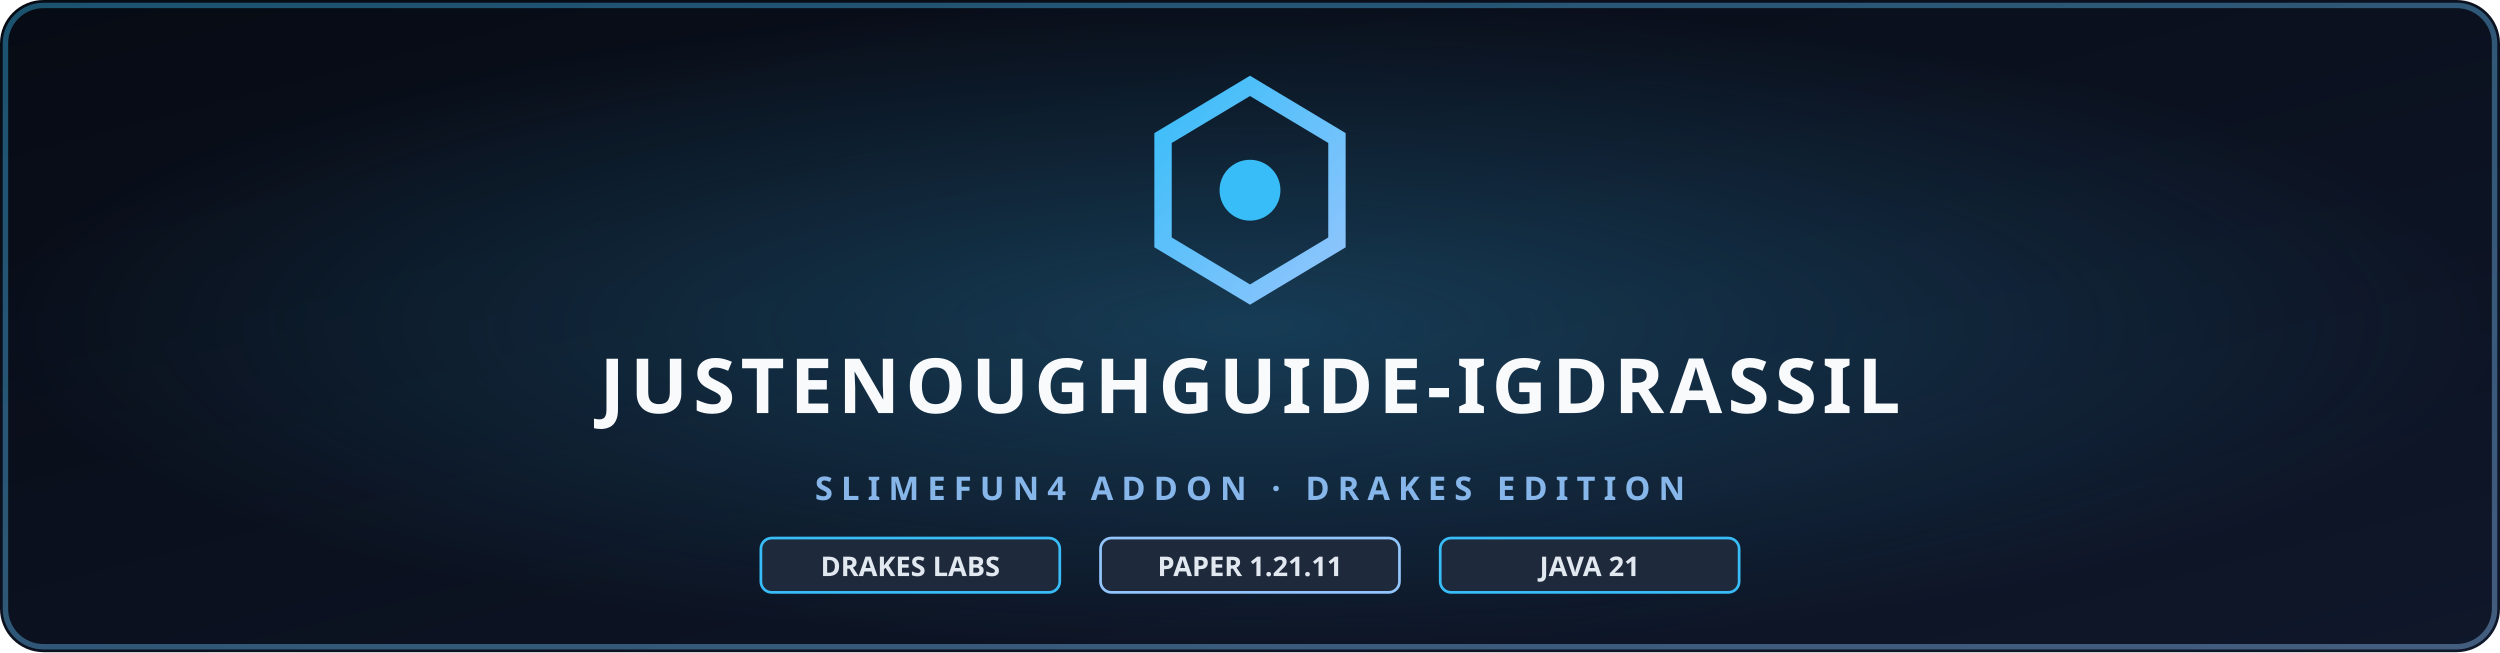
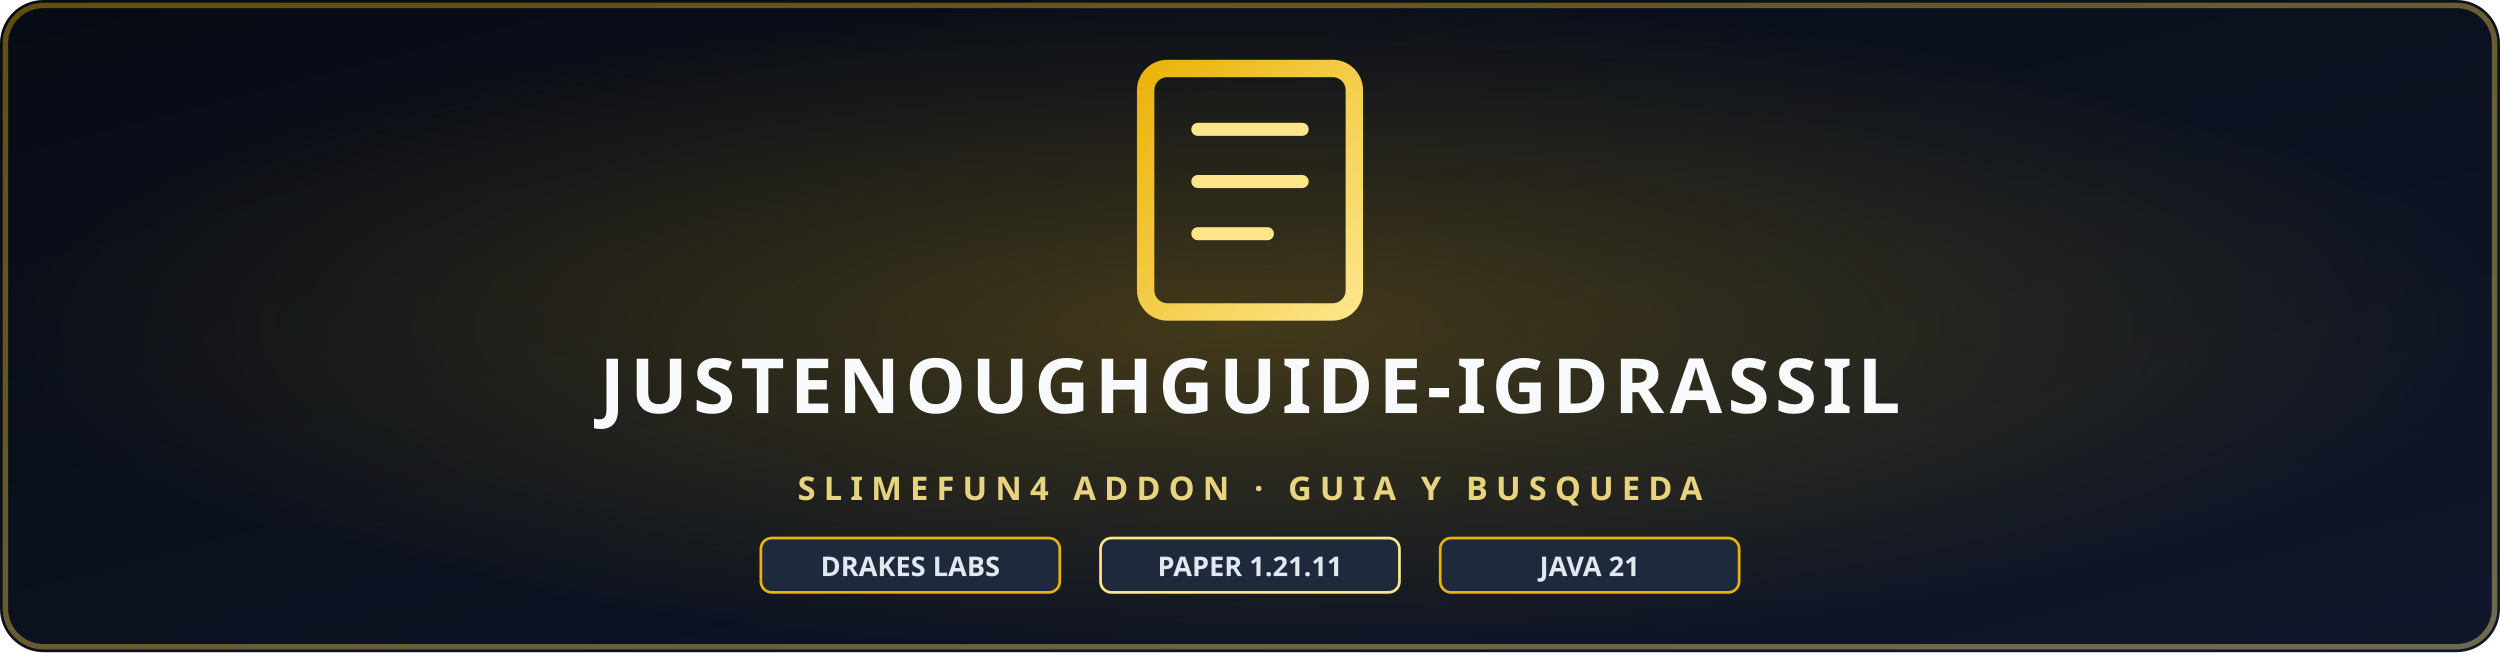
<svg xmlns="http://www.w3.org/2000/svg" viewBox="0 0 920 240" width="920" height="240" role="img" aria-label="JustEnoughGuide-Igdrassil Banner">
  <defs>
    <linearGradient id="bFondo" x1="0" y1="0" x2="1" y2="1">
      <stop offset="0%" stop-color="#070B14" />
      <stop offset="100%" stop-color="#0F172A" />
    </linearGradient>
    <linearGradient id="acG" x1="0" y1="0" x2="1" y2="1">
-       <stop offset="0%" stop-color="#38BDF8" />
-       <stop offset="100%" stop-color="#93C5FD" />
+       <stop offset="0%" stop-color="#EAB308" />
+       <stop offset="100%" stop-color="#FDE68A" />
    </linearGradient>
    <radialGradient id="bHalo" cx="50%" cy="50%" r="50%">
-       <stop offset="0%" stop-color="#38BDF8" stop-opacity="0.25" />
-       <stop offset="100%" stop-color="#38BDF8" stop-opacity="0" />
+       <stop offset="0%" stop-color="#EAB308" stop-opacity="0.25" />
+       <stop offset="100%" stop-color="#EAB308" stop-opacity="0" />
    </radialGradient>
  </defs>
  <rect width="920" height="240" rx="16" fill="url(#bFondo)" />
  <rect width="920" height="240" rx="16" fill="url(#bHalo)" />
  <rect x="2" y="2" width="916" height="236" rx="14" fill="none" stroke="url(#acG)" stroke-width="2" opacity="0.4" />
  <g transform="translate(460,70) scale(1.6)">
-     <polygon points="0,-24 20,-12 20,12 0,24 -20,12 -20,-12" fill="none" stroke="url(#acG)" stroke-width="4" />
-     <circle cx="0" cy="0" r="7" fill="#38BDF8" />
+     <rect x="-24" y="-28" width="48" height="56" rx="5" fill="none" stroke="url(#acG)" stroke-width="4" />
+     <path d="M-12,-14 L12,-14 M-12,-2 L12,-2 M-12,10 L4,10" stroke="#FDE68A" stroke-width="3" stroke-linecap="round" />
  </g>
  <text x="460" y="152" text-anchor="middle" font-family="'Segoe UI', system-ui, -apple-system, sans-serif" font-weight="900" font-size="28" fill="#F8FAFC" letter-spacing="2">
    JUSTENOUGHGUIDE-IGDRASSIL
  </text>
-   <text x="460" y="184" text-anchor="middle" font-family="'Segoe UI', system-ui, -apple-system, sans-serif" font-weight="700" font-size="12" fill="#93C5FD" letter-spacing="3" opacity="0.9">
-     SLIMEFUN4 ADDON · DRAKES EDITION
+   <text x="460" y="184" text-anchor="middle" font-family="'Segoe UI', system-ui, -apple-system, sans-serif" font-weight="700" font-size="12" fill="#FDE68A" letter-spacing="3" opacity="0.9">
+     SLIMEFUN4 ADDON · GUIA Y BUSQUEDA
  </text>
  <g transform="translate(460, 210)">
-     <rect x="-180" y="-12" width="110" height="20" rx="4" fill="#1E293B" stroke="#38BDF8" stroke-width="1" />
+     <rect x="-180" y="-12" width="110" height="20" rx="4" fill="#1E293B" stroke="#EAB308" stroke-width="1" />
    <text x="-125" y="2" text-anchor="middle" font-family="sans-serif" font-size="10" font-weight="700" fill="#E2E8F0">DRAKES LABS</text>
-     <rect x="-55" y="-12" width="110" height="20" rx="4" fill="#1E293B" stroke="#93C5FD" stroke-width="1" />
+     <rect x="-55" y="-12" width="110" height="20" rx="4" fill="#1E293B" stroke="#FDE68A" stroke-width="1" />
    <text x="0" y="2" text-anchor="middle" font-family="sans-serif" font-size="10" font-weight="700" fill="#E2E8F0">PAPER 1.21.11</text>
-     <rect x="70" y="-12" width="110" height="20" rx="4" fill="#1E293B" stroke="#38BDF8" stroke-width="1" />
+     <rect x="70" y="-12" width="110" height="20" rx="4" fill="#1E293B" stroke="#EAB308" stroke-width="1" />
    <text x="125" y="2" text-anchor="middle" font-family="sans-serif" font-size="10" font-weight="700" fill="#E2E8F0">JAVA 21</text>
  </g>
</svg>
